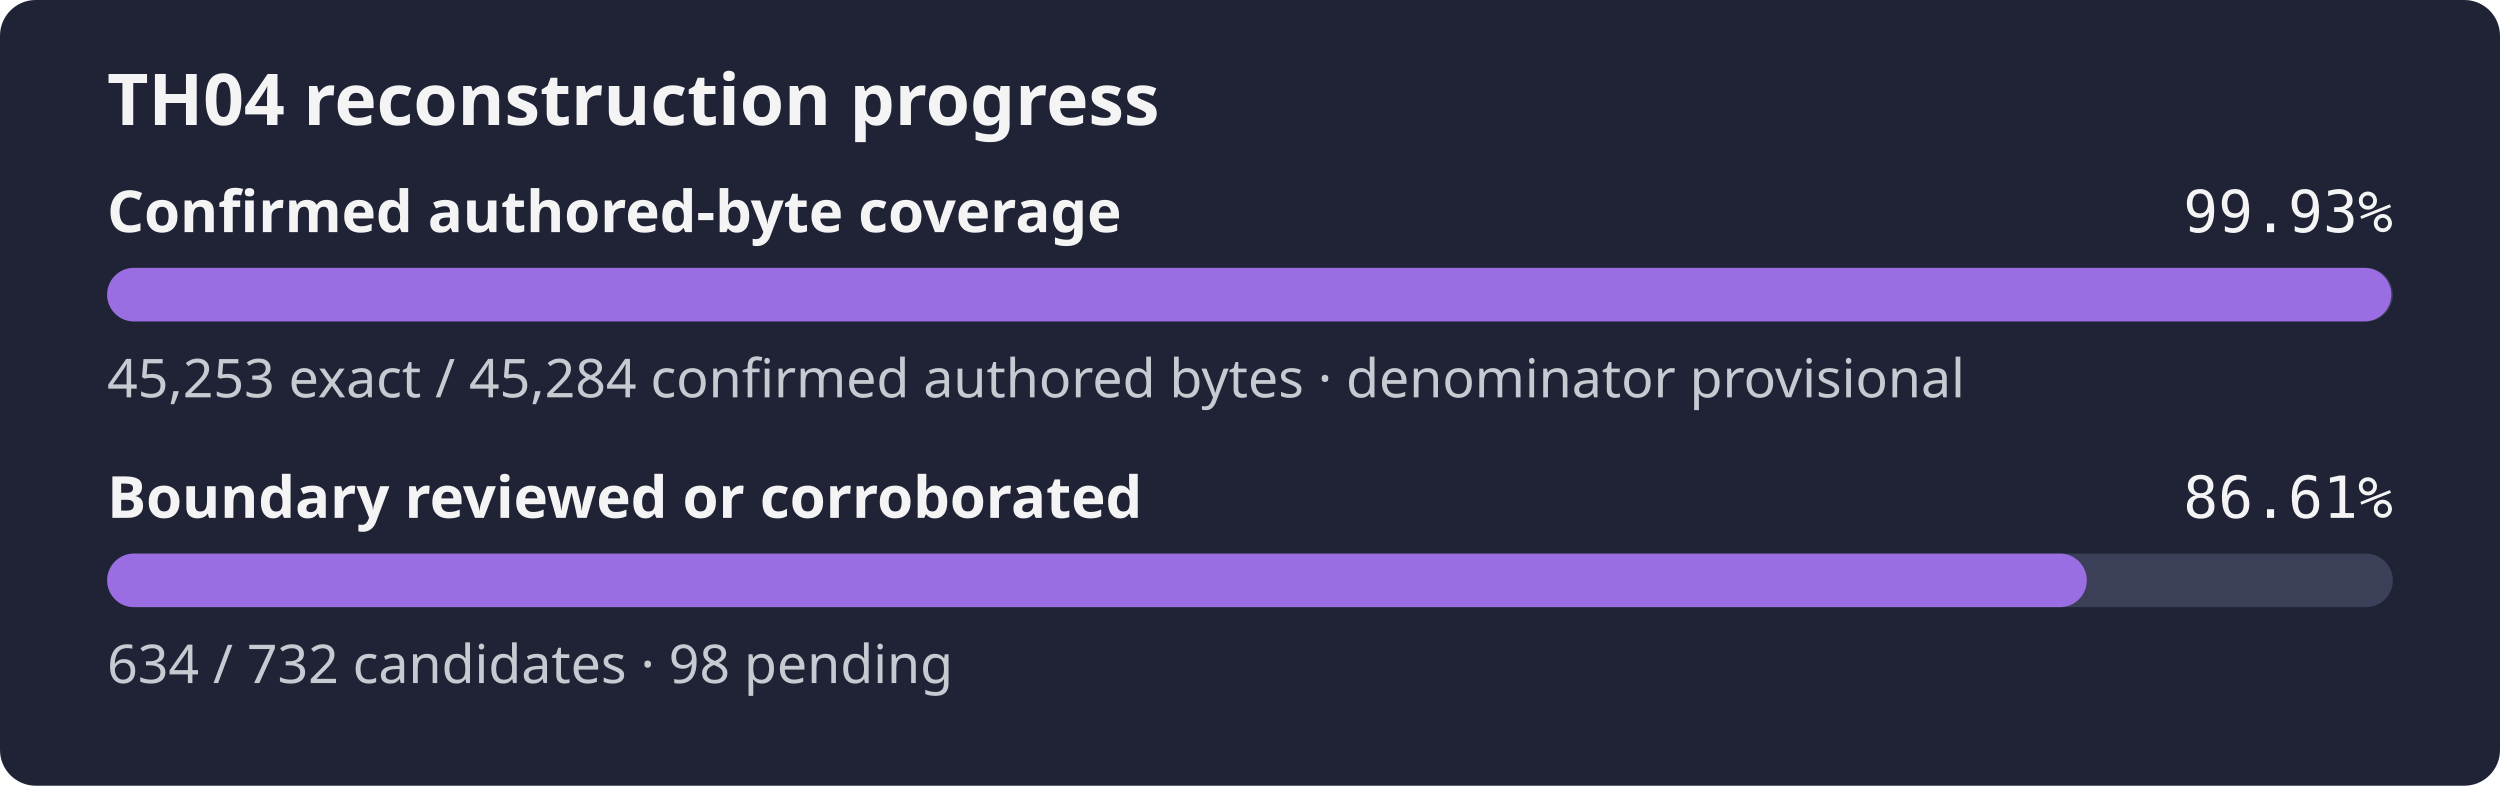
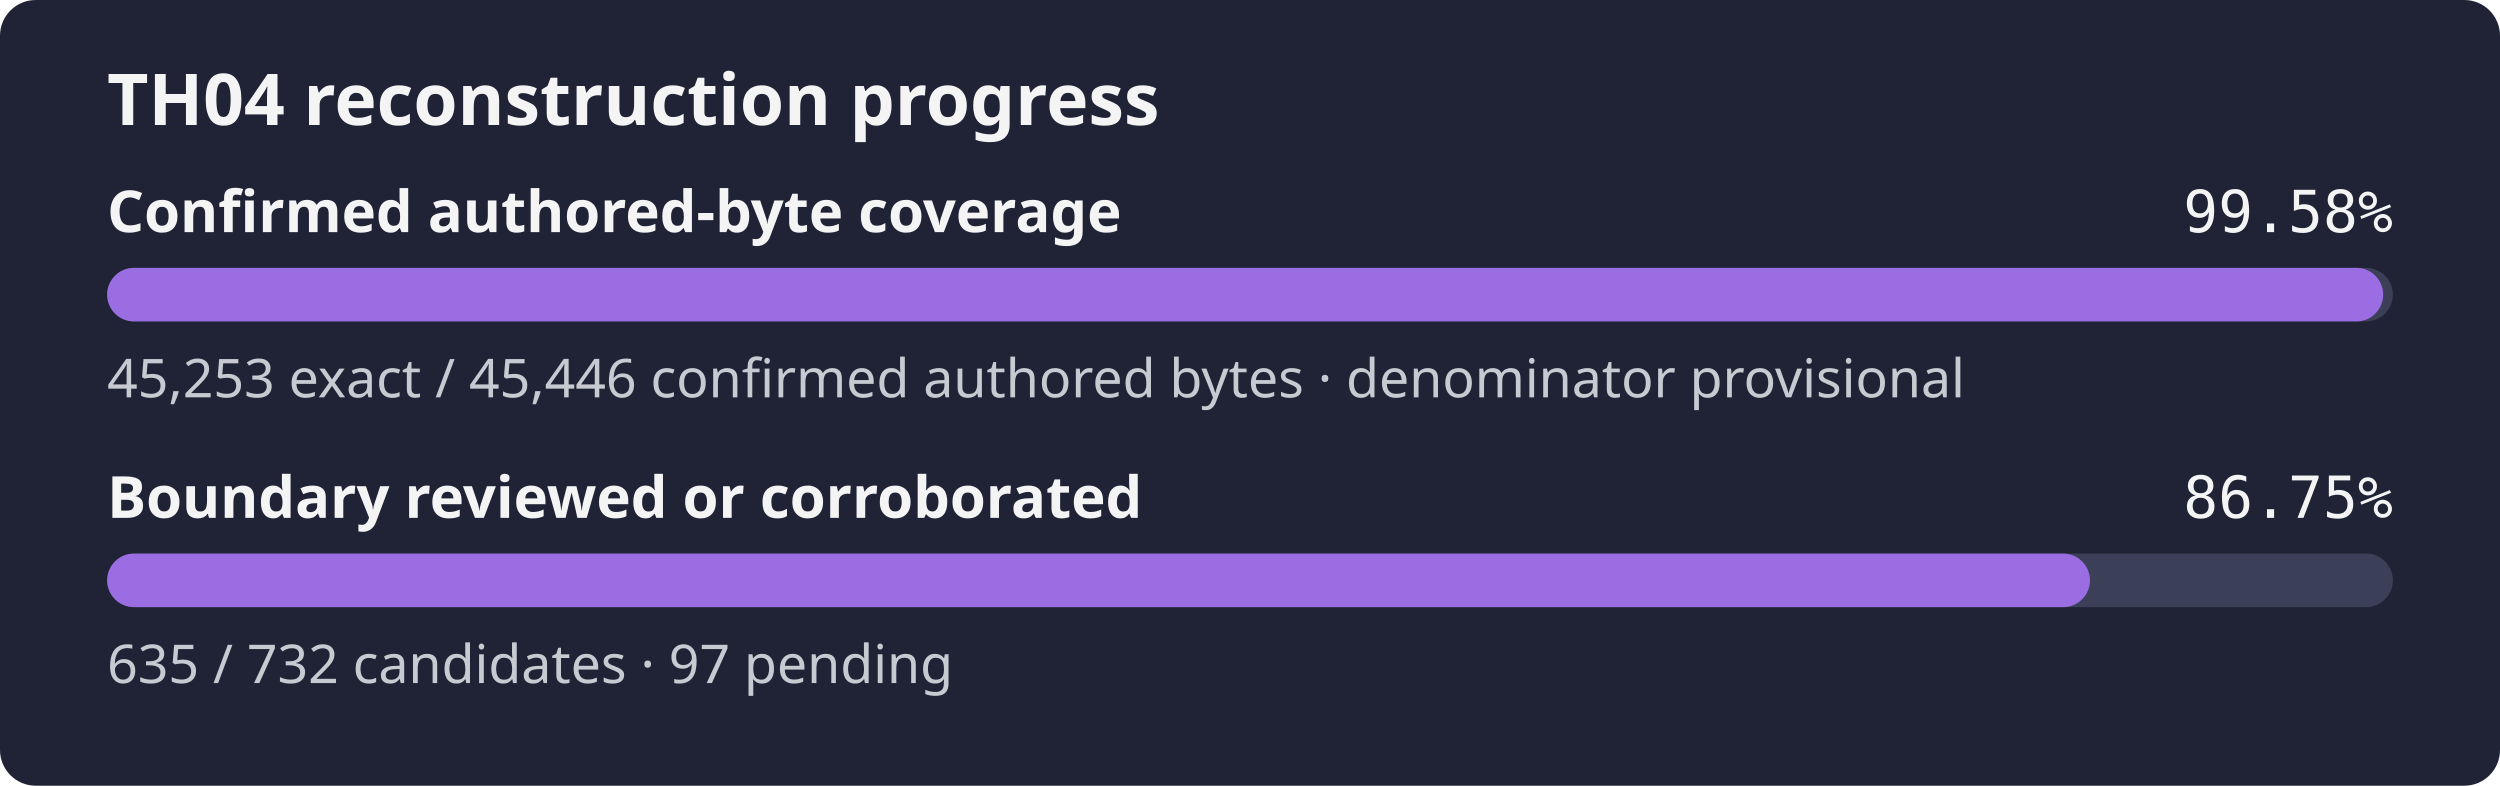
- <svg xmlns="http://www.w3.org/2000/svg" width="560" height="176" role="img" aria-label="TH04 reconstruction progress: 99.93% of the confirmed authored-byte set is exact, boundary reviewed or corroborated 86.61%">
+ <svg xmlns="http://www.w3.org/2000/svg" width="560" height="176" role="img" aria-label="TH04 reconstruction progress: 99.58% of the confirmed authored-byte set is exact, boundary reviewed or corroborated 86.75%">
  <rect width="560" height="176" rx="8" fill="#1f2335" />
  <text x="24" y="28" fill="#f4f4f5" font-family="sans-serif" font-size="16" font-weight="600">TH04 reconstruction progress</text>
  <text x="24" y="52" fill="#f4f4f5" font-family="sans-serif" font-size="13" font-weight="600">Confirmed authored-byte coverage</text>
-   <text x="536" y="52" fill="#f4f4f5" text-anchor="end" font-family="monospace" font-size="13">99.93%</text>
+   <text x="536" y="52" fill="#f4f4f5" text-anchor="end" font-family="monospace" font-size="13">99.58%</text>
  <rect x="24" y="60" width="512" height="12" rx="6" fill="#3b4058" />
-   <rect x="24" y="60" width="511.65" height="12" rx="6" fill="#9b6de3" />
-   <text x="24" y="89" fill="#c8cad2" font-family="sans-serif" font-size="12">45,253 exact / 45,284 confirmed authored bytes · denominator provisional</text>
+   <rect x="24" y="60" width="509.83" height="12" rx="6" fill="#9b6de3" />
+   <text x="24" y="89" fill="#c8cad2" font-family="sans-serif" font-size="12">45,253 exact / 45,446 confirmed authored bytes · denominator provisional</text>
  <text x="24" y="116" fill="#f4f4f5" font-family="sans-serif" font-size="13" font-weight="600">Boundary reviewed or corroborated</text>
-   <text x="536" y="116" fill="#f4f4f5" text-anchor="end" font-family="monospace" font-size="13">86.61%</text>
+   <text x="536" y="116" fill="#f4f4f5" text-anchor="end" font-family="monospace" font-size="13">86.75%</text>
  <rect x="24" y="124" width="512" height="12" rx="6" fill="#3b4058" />
-   <rect x="24" y="124" width="443.45" height="12" rx="6" fill="#9b6de3" />
-   <text x="24" y="153" fill="#c8cad2" font-family="sans-serif" font-size="12">634 / 732 candidates · 98 pending</text>
+   <rect x="24" y="124" width="444.15" height="12" rx="6" fill="#9b6de3" />
+   <text x="24" y="153" fill="#c8cad2" font-family="sans-serif" font-size="12">635 / 732 candidates · 97 pending</text>
</svg>
